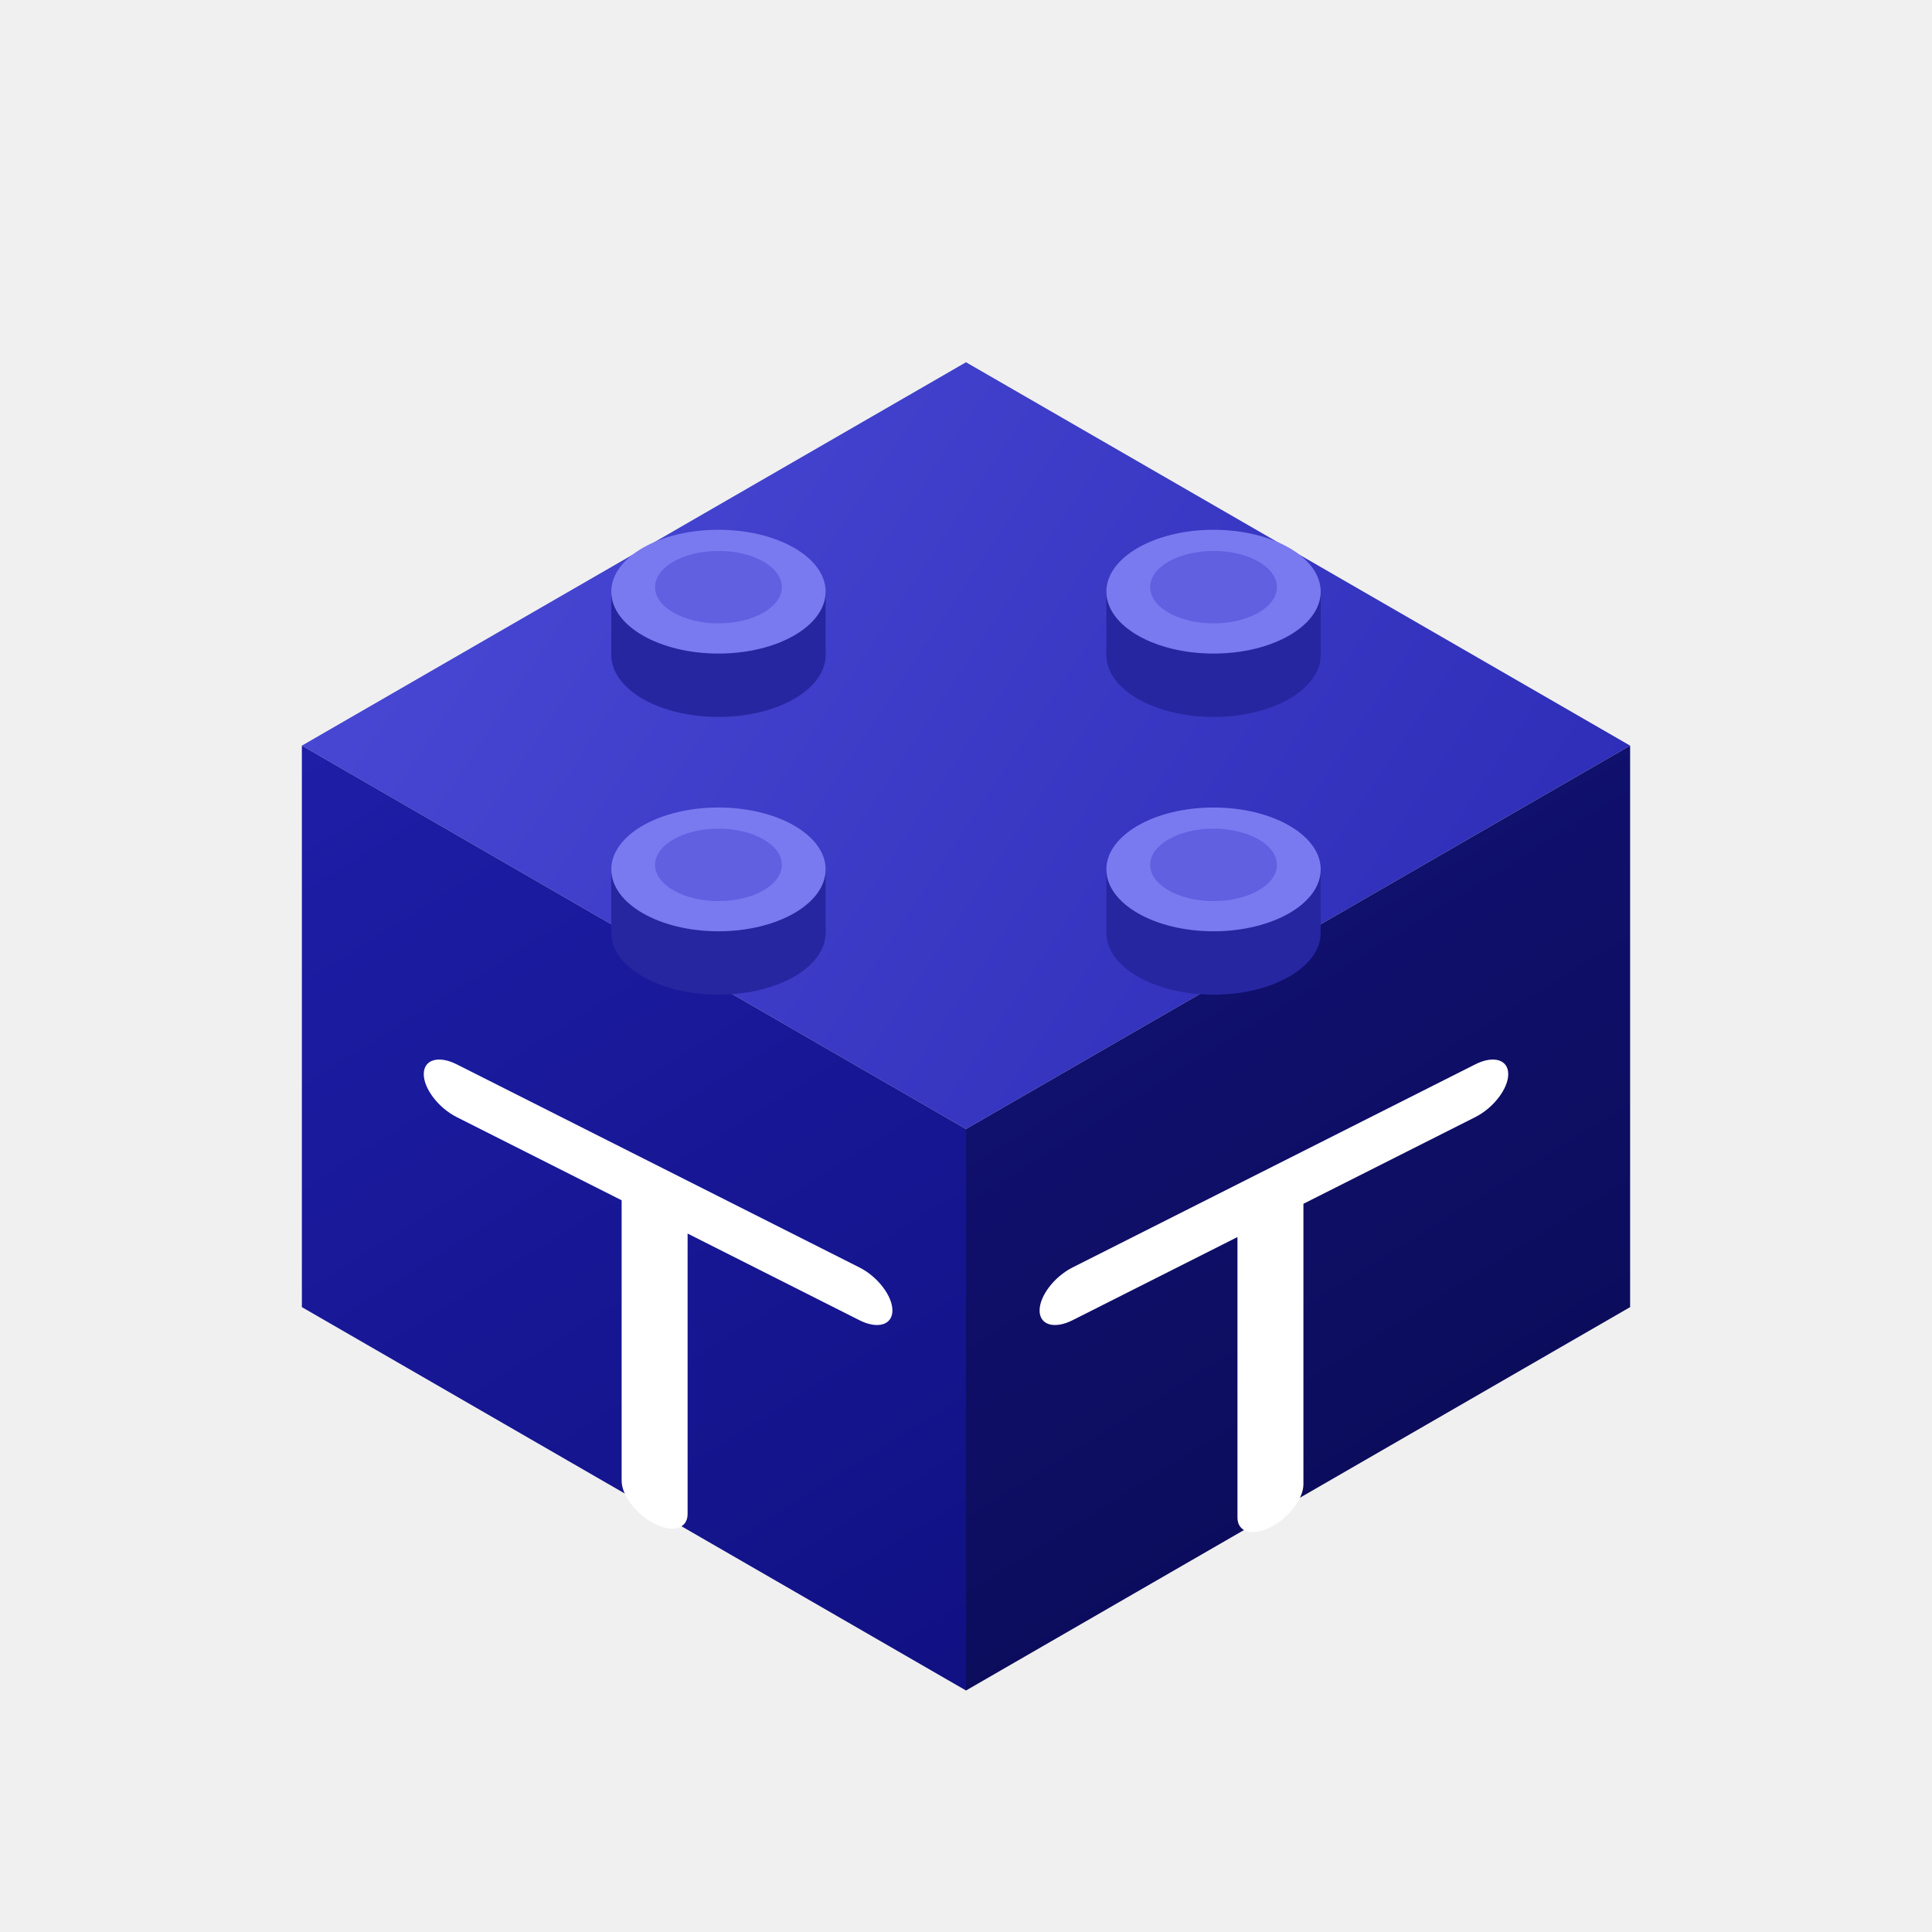
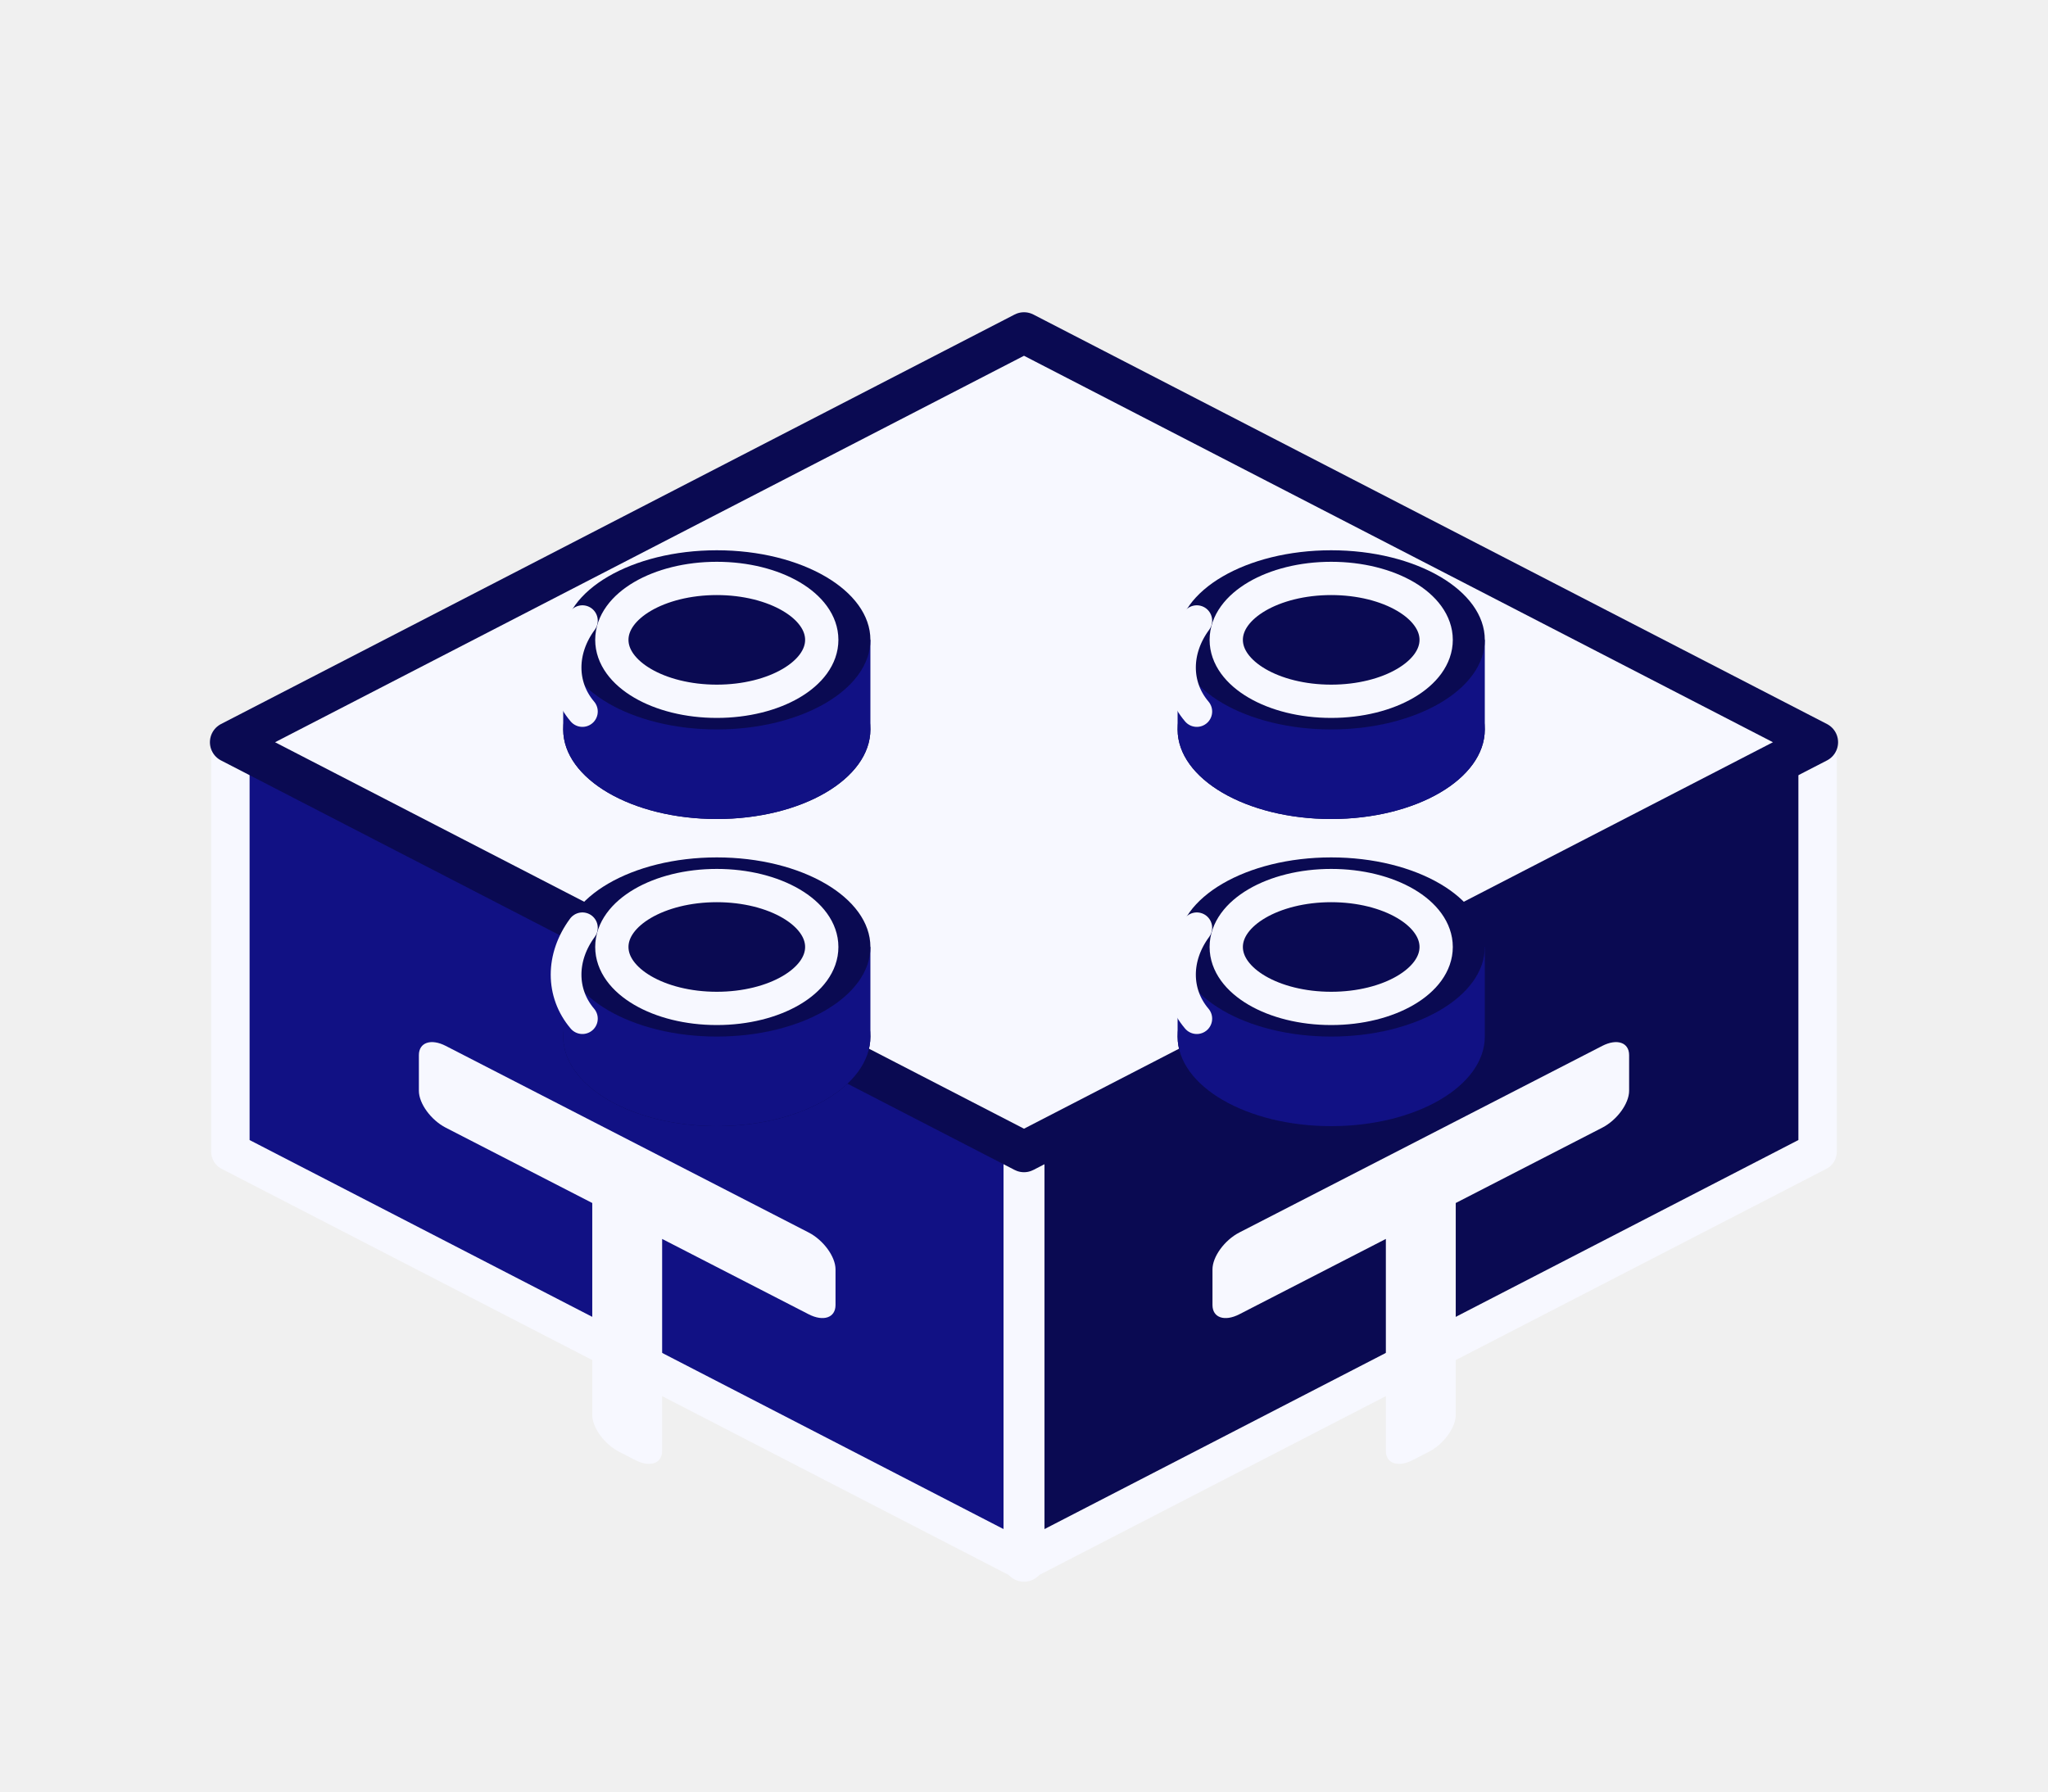
- <svg xmlns="http://www.w3.org/2000/svg" viewBox="0 0 64 64" fill="none" role="img" aria-label="Toza">
+ <svg xmlns="http://www.w3.org/2000/svg" viewBox="0 0 160 140" fill="none" role="img" aria-label="Toza">
  <defs>
-     <linearGradient id="faceTop" x1="14" y1="10" x2="50" y2="34" gradientUnits="userSpaceOnUse">
-       <stop stop-color="#4a4ad6" />
-       <stop offset="1" stop-color="#2d2db8" />
-     </linearGradient>
-     <linearGradient id="faceLeft" x1="10" y1="24" x2="30" y2="56" gradientUnits="userSpaceOnUse">
-       <stop stop-color="#1e1ea8" />
-       <stop offset="1" stop-color="#111184" />
-     </linearGradient>
-     <linearGradient id="faceRight" x1="34" y1="24" x2="54" y2="56" gradientUnits="userSpaceOnUse">
-       <stop stop-color="#121278" />
-       <stop offset="1" stop-color="#0a0a52" />
-     </linearGradient>
-     <path id="tee" fill="#fff" d="M-5.8-5.9h11.6a0.95 0.95 0 0 1 0 1.9H0.85v10.1a0.95 0.95 0 0 1-1.9 0v-10.1h-4.75a0.95 0.95 0 0 1 0-1.9z" />
+     <path id="tee" fill="#F7F8FF" d="M-13.5-12.2h27c1.1 0 2 0.9 2 2v3.1c0 1.1-0.9 2-2 2H2.6v18.4c0 1.1-0.9 2-2 2h-1.2c-1.1 0-2-0.9-2-2V-5.1h-10.9c-1.1 0-2-0.9-2-2v-3.1c0-1.1 0.9-2 2-2z" />
  </defs>
-   <path fill="url(#faceTop)" d="M32 12 L54 24.7 L32 37.4 L10 24.7 Z" />
-   <path fill="url(#faceLeft)" d="M10 24.7 L32 37.4 L32 56 L10 43.3 Z" />
-   <path fill="url(#faceRight)" d="M54 24.7 L32 37.4 L32 56 L54 43.3 Z" />
+   <path fill="#111184" d="M18 58 L80 90 L80 122 L18 90 Z" />
+   <path fill="#0a0a52" d="M142 58 L80 90 L80 122 L142 90 Z" />
+   <path d="M18 58 L80 90 L80 122 L18 90 Z" fill="none" stroke="#F7F8FF" stroke-width="3" stroke-linejoin="round" />
+   <path d="M142 58 L80 90 L80 122 L142 90 Z" fill="none" stroke="#F7F8FF" stroke-width="3" stroke-linejoin="round" />
+   <path d="M80 90 L80 122" stroke="#F7F8FF" stroke-width="3.2" stroke-linecap="round" />
+   <path fill="#F7F8FF" stroke="#0a0a52" stroke-width="3.2" stroke-linejoin="round" d="M80 26 L142 58 L80 90 L18 58 Z" />
  <g id="studs">
-     <g transform="translate(23.8 19.6)">
-       <ellipse cx="0" cy="2.1" rx="3.55" ry="2.05" fill="#2626a0" />
-       <rect x="-3.55" y="0" width="7.1" height="2.1" fill="#2626a0" />
-       <ellipse cx="0" cy="0" rx="3.55" ry="2.05" fill="#7a7af0" />
-       <ellipse cx="0" cy="-0.15" rx="2.1" ry="1.2" fill="#4a4ad6" opacity="0.55" />
+     <g transform="translate(56 50)">
+       <ellipse cx="0" cy="7" rx="12" ry="7" fill="#0a0a52" />
+       <path fill="#111184" d="M-12 0 V7 A12 7 0 0 0 12 7 V0 Z" />
+       <ellipse cx="0" cy="0" rx="12" ry="7" fill="#0a0a52" />
+       <ellipse cx="0" cy="0" rx="8.2" ry="4.8" fill="none" stroke="#F7F8FF" stroke-width="2.6" />
+       <path d="M-10.5 -1.5 C-12.2 0.8 -12.2 3.6 -10.5 5.6" fill="none" stroke="#F7F8FF" stroke-width="2.4" stroke-linecap="round" />
    </g>
-     <g transform="translate(40.2 19.6)">
-       <ellipse cx="0" cy="2.1" rx="3.55" ry="2.05" fill="#2626a0" />
-       <rect x="-3.55" y="0" width="7.1" height="2.1" fill="#2626a0" />
-       <ellipse cx="0" cy="0" rx="3.55" ry="2.05" fill="#7a7af0" />
-       <ellipse cx="0" cy="-0.15" rx="2.1" ry="1.2" fill="#4a4ad6" opacity="0.55" />
+     <g transform="translate(104 50)">
+       <ellipse cx="0" cy="7" rx="12" ry="7" fill="#0a0a52" />
+       <path fill="#111184" d="M-12 0 V7 A12 7 0 0 0 12 7 V0 Z" />
+       <ellipse cx="0" cy="0" rx="12" ry="7" fill="#0a0a52" />
+       <ellipse cx="0" cy="0" rx="8.2" ry="4.8" fill="none" stroke="#F7F8FF" stroke-width="2.6" />
+       <path d="M-10.5 -1.5 C-12.2 0.8 -12.2 3.6 -10.5 5.6" fill="none" stroke="#F7F8FF" stroke-width="2.4" stroke-linecap="round" />
    </g>
-     <g transform="translate(23.8 28.8)">
-       <ellipse cx="0" cy="2.1" rx="3.55" ry="2.05" fill="#2626a0" />
-       <rect x="-3.55" y="0" width="7.1" height="2.1" fill="#2626a0" />
-       <ellipse cx="0" cy="0" rx="3.55" ry="2.05" fill="#7a7af0" />
-       <ellipse cx="0" cy="-0.15" rx="2.1" ry="1.2" fill="#4a4ad6" opacity="0.55" />
+     <g transform="translate(56 74)">
+       <ellipse cx="0" cy="7" rx="12" ry="7" fill="#0a0a52" />
+       <path fill="#111184" d="M-12 0 V7 A12 7 0 0 0 12 7 V0 Z" />
+       <ellipse cx="0" cy="0" rx="12" ry="7" fill="#0a0a52" />
+       <ellipse cx="0" cy="0" rx="8.2" ry="4.8" fill="none" stroke="#F7F8FF" stroke-width="2.6" />
+       <path d="M-10.5 -1.5 C-12.2 0.8 -12.2 3.6 -10.5 5.6" fill="none" stroke="#F7F8FF" stroke-width="2.4" stroke-linecap="round" />
    </g>
-     <g transform="translate(40.2 28.8)">
-       <ellipse cx="0" cy="2.1" rx="3.55" ry="2.05" fill="#2626a0" />
-       <rect x="-3.55" y="0" width="7.1" height="2.1" fill="#2626a0" />
-       <ellipse cx="0" cy="0" rx="3.55" ry="2.05" fill="#7a7af0" />
-       <ellipse cx="0" cy="-0.15" rx="2.1" ry="1.2" fill="#4a4ad6" opacity="0.55" />
+     <g transform="translate(104 74)">
+       <ellipse cx="0" cy="7" rx="12" ry="7" fill="#0a0a52" />
+       <path fill="#111184" d="M-12 0 V7 A12 7 0 0 0 12 7 V0 Z" />
+       <ellipse cx="0" cy="0" rx="12" ry="7" fill="#0a0a52" />
+       <ellipse cx="0" cy="0" rx="8.2" ry="4.8" fill="none" stroke="#F7F8FF" stroke-width="2.6" />
+       <path d="M-10.5 -1.5 C-12.2 0.8 -12.2 3.6 -10.5 5.6" fill="none" stroke="#F7F8FF" stroke-width="2.4" stroke-linecap="round" />
    </g>
  </g>
-   <use href="#tee" transform="matrix(1.15 0.58 0 0.92 21.8 44.05)" />
-   <use href="#tee" transform="matrix(1.15 -0.58 0 0.92 42.2 44.05)" />
+   <use href="#tee" transform="matrix(1.05 0.54 0 0.9 49 100)" />
+   <use href="#tee" transform="matrix(1.05 -0.54 0 0.9 111 100)" />
</svg>
